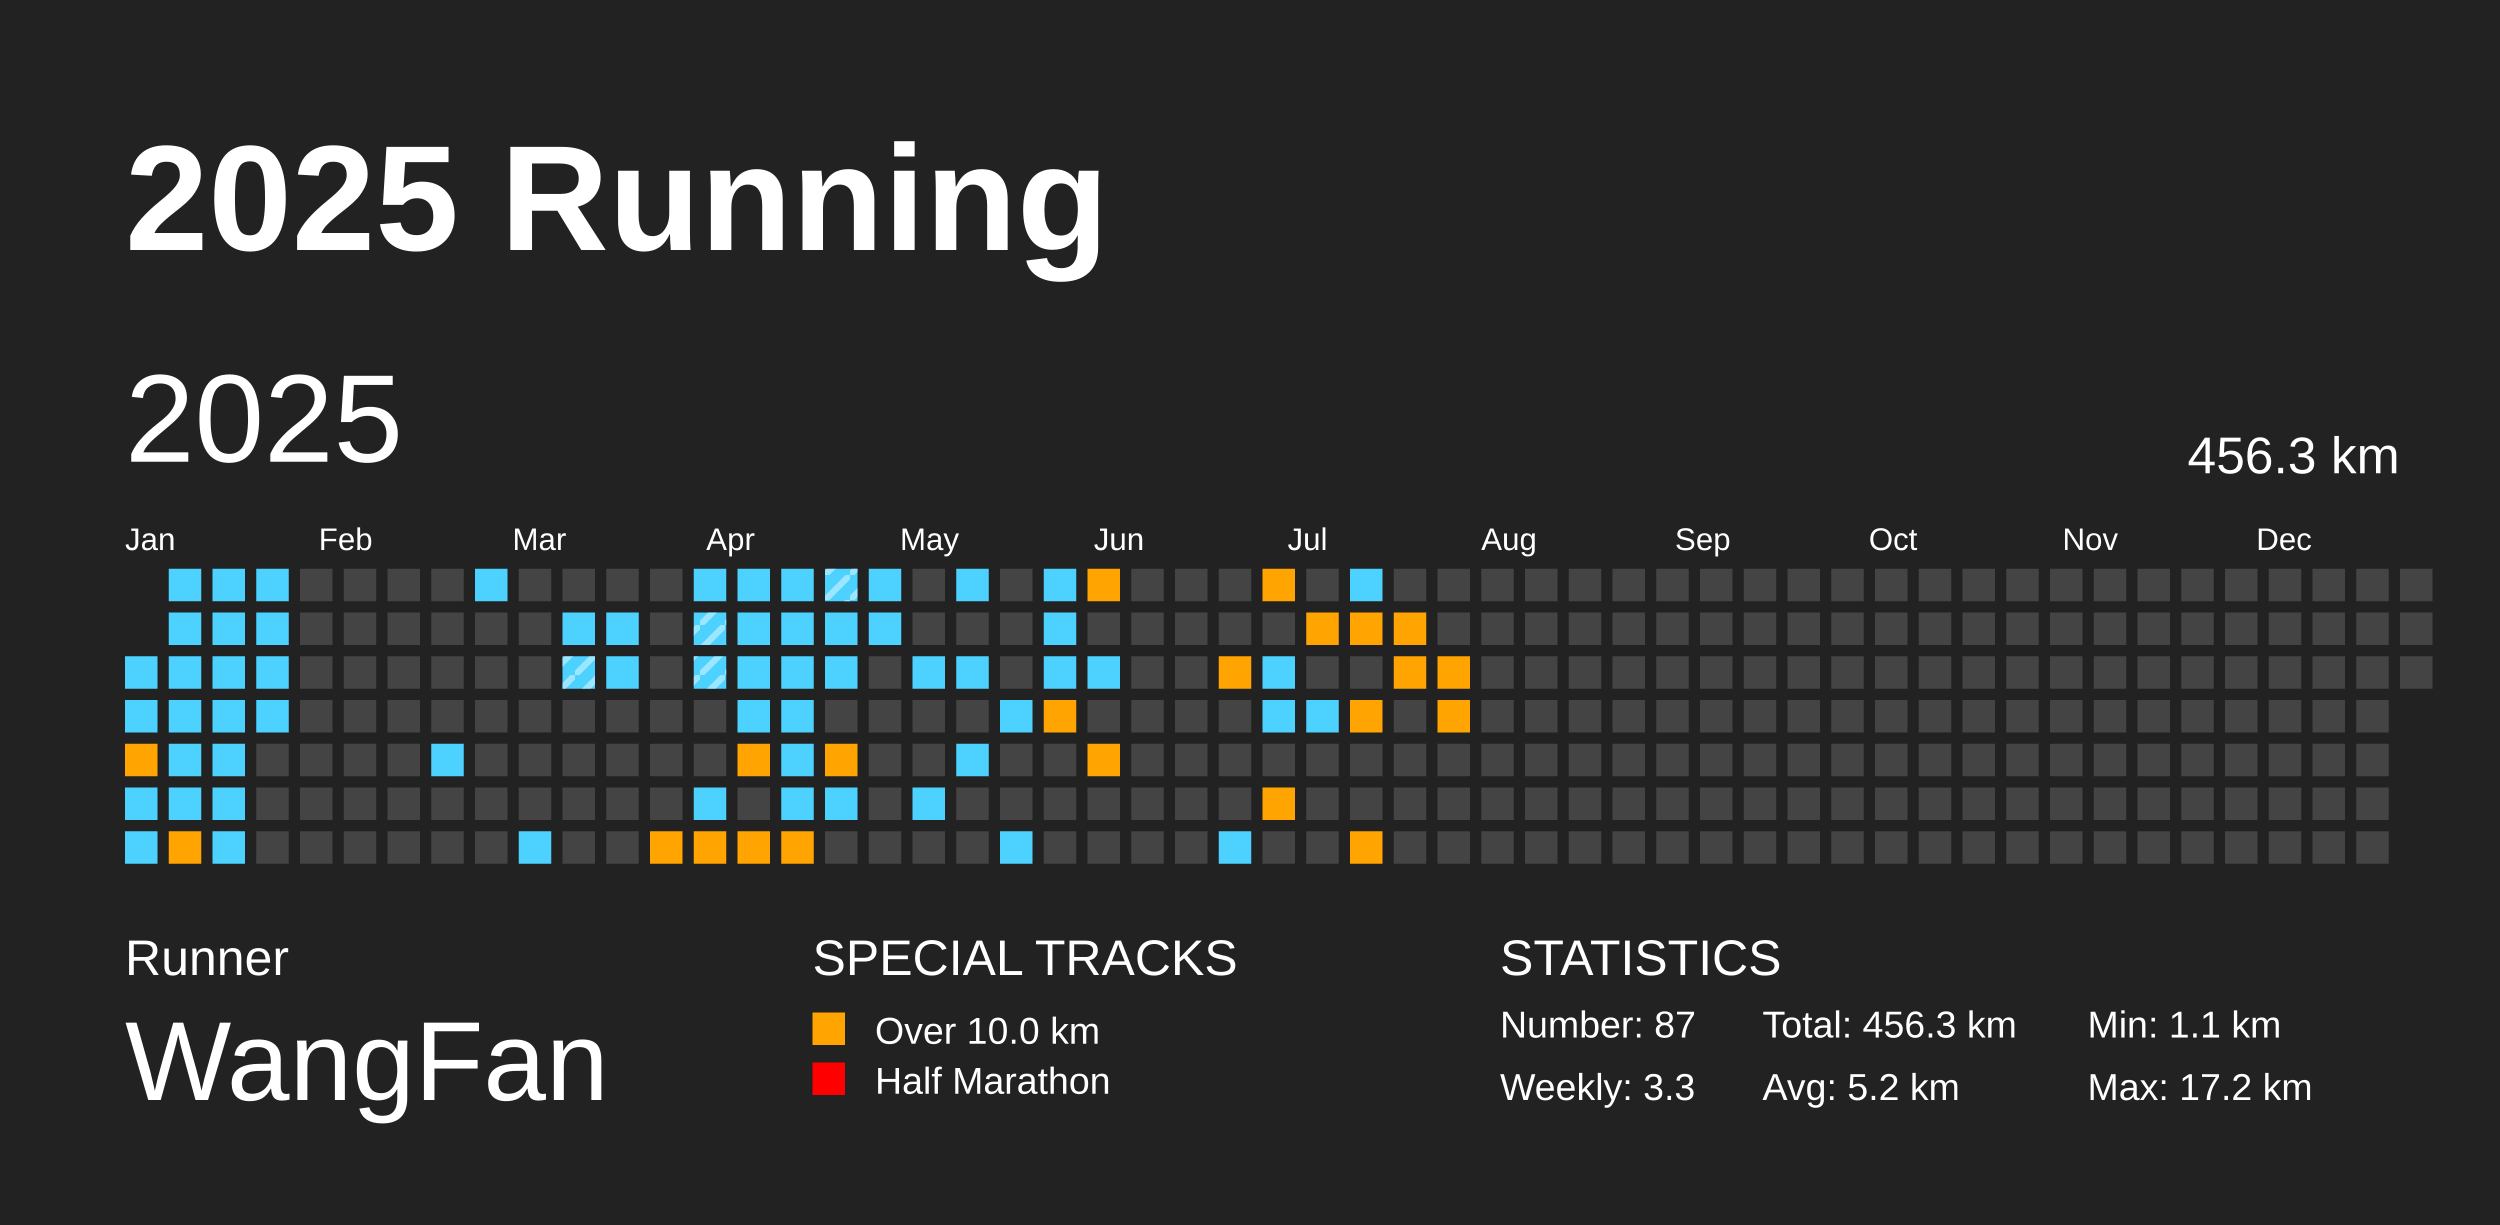
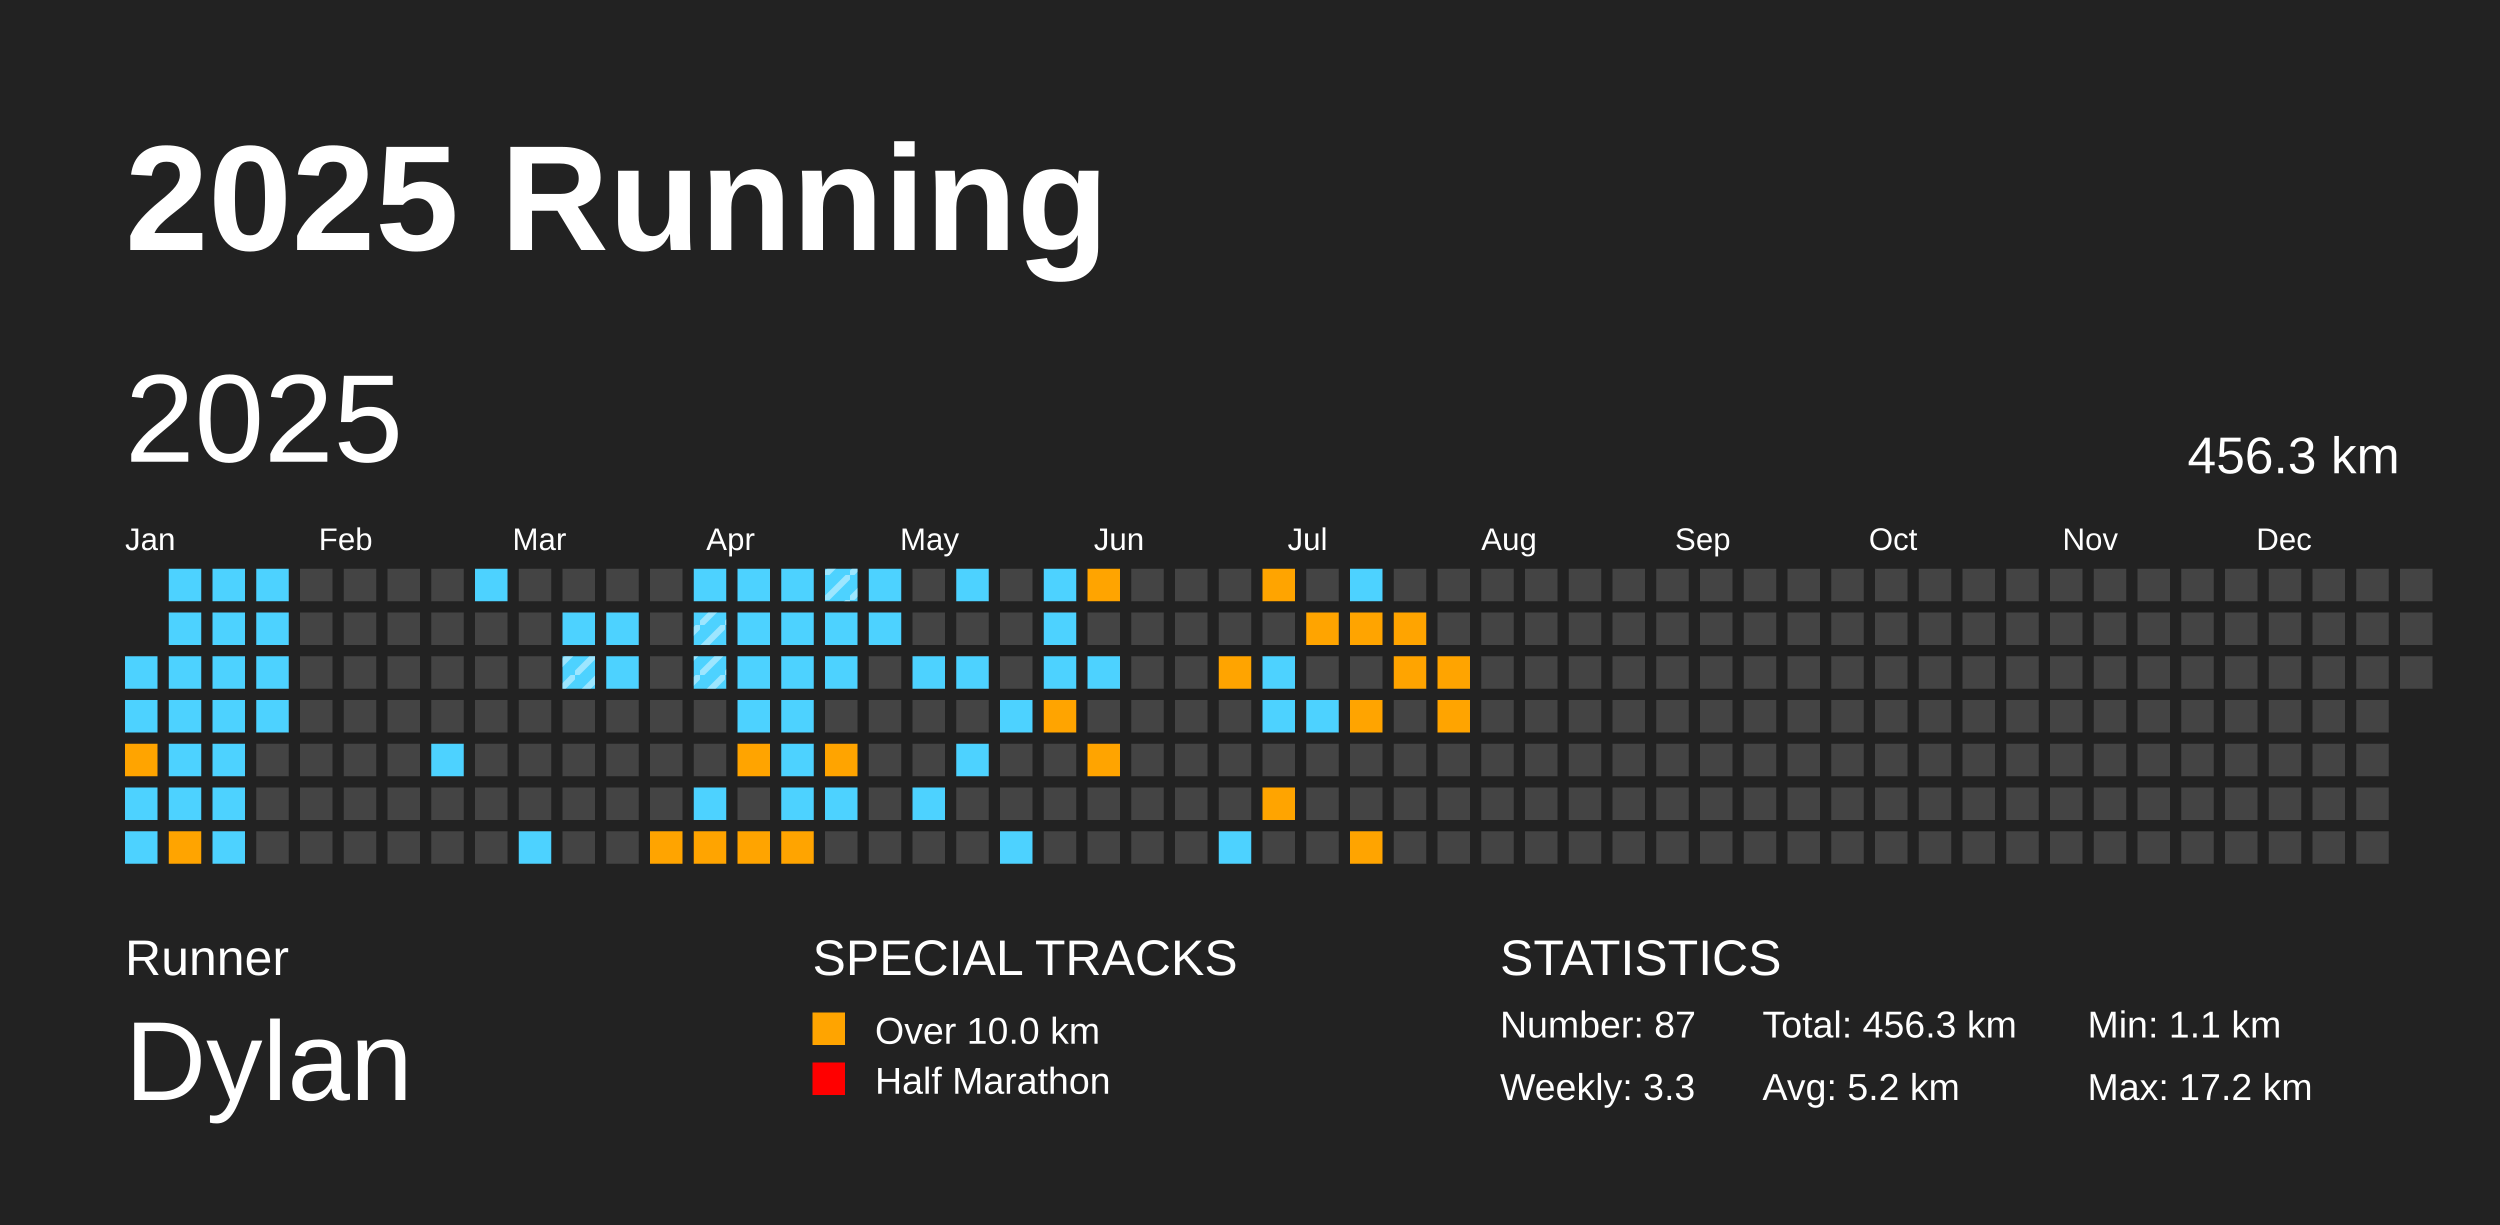
<svg xmlns="http://www.w3.org/2000/svg" baseProfile="full" height="98mm" version="1.1" viewBox="0,0,200,98" width="200mm">
  <defs>
    <pattern height="2" id="indoor-stripe" patternUnits="userSpaceOnUse" width="2">
      <line stroke="white" stroke-opacity="0.45" stroke-width="0.5" x1="0" x2="2" y1="2" y2="0" />
    </pattern>
  </defs>
  <rect fill="#222222" height="98" width="200" x="0" y="0" />
  <text fill="#FFFFFF" style="font-size:12px; font-family:Arial; font-weight:bold;" x="10" y="20">2025 Running</text>
  <text fill="#FFFFFF" style="font-size:4px; font-family:Arial" x="10" y="78">Runner</text>
-   <text fill="#FFFFFF" style="font-size:9px; font-family:Arial" x="10" y="88">WangFan</text>
+   <text fill="#FFFFFF" style="font-size:9px; font-family:Arial" x="10" y="88">Dylan</text>
  <text fill="#FFFFFF" style="font-size:4px; font-family:Arial" x="65" y="78">SPECIAL TRACKS</text>
  <rect fill="#ffa400" height="2.6" width="2.6" x="65" y="81" />
  <text fill="#FFFFFF" style="font-size:3px; font-family:Arial" x="70" y="83.5">Over 10.0 km</text>
  <rect fill="#ff0000" height="2.6" width="2.6" x="65" y="85" />
  <text fill="#FFFFFF" style="font-size:3px; font-family:Arial" x="70" y="87.5">Half Marathon</text>
  <text fill="#FFFFFF" style="font-size:4px; font-family:Arial" x="120" y="78">STATISTICS</text>
  <text fill="#FFFFFF" style="font-size:3px; font-family:Arial" x="120" y="83">Number: 87</text>
  <text fill="#FFFFFF" style="font-size:3px; font-family:Arial" x="120" y="88">Weekly: 3.3</text>
  <text fill="#FFFFFF" style="font-size:3px; font-family:Arial" x="141" y="83">Total: 456.3 km</text>
  <text fill="#FFFFFF" style="font-size:3px; font-family:Arial" x="141" y="88">Avg: 5.2 km</text>
  <text fill="#FFFFFF" style="font-size:3px; font-family:Arial" x="167" y="83">Min: 1.1 km</text>
  <text fill="#FFFFFF" style="font-size:3px; font-family:Arial" x="167" y="88">Max: 17.2 km</text>
  <text dominant-baseline="hanging" fill="#FFFFFF" style="font-size:10.0px; font-family:Arial;" x="10" y="30">2025</text>
  <text dominant-baseline="hanging" fill="#FFFFFF" style="font-size:4.125px; font-family:Arial;" x="175" y="35">456.3 km</text>
  <text fill="#FFFFFF" style="font-size:2.5px; font-family:Arial" x="10.0" y="44">Jan</text>
  <text fill="#FFFFFF" style="font-size:2.5px; font-family:Arial" x="25.5" y="44">Feb</text>
  <text fill="#FFFFFF" style="font-size:2.5px; font-family:Arial" x="41.0" y="44">Mar</text>
  <text fill="#FFFFFF" style="font-size:2.5px; font-family:Arial" x="56.5" y="44">Apr</text>
  <text fill="#FFFFFF" style="font-size:2.5px; font-family:Arial" x="72.0" y="44">May</text>
  <text fill="#FFFFFF" style="font-size:2.5px; font-family:Arial" x="87.5" y="44">Jun</text>
  <text fill="#FFFFFF" style="font-size:2.5px; font-family:Arial" x="103.0" y="44">Jul</text>
  <text fill="#FFFFFF" style="font-size:2.5px; font-family:Arial" x="118.5" y="44">Aug</text>
  <text fill="#FFFFFF" style="font-size:2.5px; font-family:Arial" x="134.0" y="44">Sep</text>
  <text fill="#FFFFFF" style="font-size:2.5px; font-family:Arial" x="149.5" y="44">Oct</text>
  <text fill="#FFFFFF" style="font-size:2.5px; font-family:Arial" x="165.0" y="44">Nov</text>
  <text fill="#FFFFFF" style="font-size:2.5px; font-family:Arial" x="180.5" y="44">Dec</text>
  <rect fill="#4DD2FF" height="2.6" width="2.6" x="10.0" y="52.5" />
  <rect fill="#4DD2FF" height="2.6" width="2.6" x="10.0" y="56.0" />
  <rect fill="#ffa400" height="2.6" width="2.6" x="10.0" y="59.5" />
  <rect fill="#4DD2FF" height="2.6" width="2.6" x="10.0" y="63.0" />
  <rect fill="#4DD2FF" height="2.6" width="2.6" x="10.0" y="66.5" />
  <rect fill="#4DD2FF" height="2.6" width="2.6" x="13.5" y="45.5" />
  <rect fill="#4DD2FF" height="2.6" width="2.6" x="13.5" y="49.0" />
  <rect fill="#4DD2FF" height="2.6" width="2.6" x="13.5" y="52.5" />
  <rect fill="#4DD2FF" height="2.6" width="2.6" x="13.5" y="56.0" />
  <rect fill="#4DD2FF" height="2.6" width="2.6" x="13.5" y="59.5" />
  <rect fill="#4DD2FF" height="2.6" width="2.6" x="13.5" y="63.0" />
  <rect fill="#ffa400" height="2.6" width="2.6" x="13.5" y="66.5" />
  <rect fill="#4DD2FF" height="2.6" width="2.6" x="17.0" y="45.5" />
  <rect fill="#4DD2FF" height="2.6" width="2.6" x="17.0" y="49.0" />
  <rect fill="#4DD2FF" height="2.6" width="2.6" x="17.0" y="52.5" />
  <rect fill="#4DD2FF" height="2.6" width="2.6" x="17.0" y="56.0" />
  <rect fill="#4DD2FF" height="2.6" width="2.6" x="17.0" y="59.5" />
  <rect fill="#4DD2FF" height="2.6" width="2.6" x="17.0" y="63.0" />
  <rect fill="#4DD2FF" height="2.6" width="2.6" x="17.0" y="66.5" />
  <rect fill="#4DD2FF" height="2.6" width="2.6" x="20.5" y="45.5" />
  <rect fill="#4DD2FF" height="2.6" width="2.6" x="20.5" y="49.0" />
  <rect fill="#4DD2FF" height="2.6" width="2.6" x="20.5" y="52.5" />
  <rect fill="#4DD2FF" height="2.6" width="2.6" x="20.5" y="56.0" />
  <rect fill="#444444" height="2.6" width="2.6" x="20.5" y="59.5" />
  <rect fill="#444444" height="2.6" width="2.6" x="20.5" y="63.0" />
  <rect fill="#444444" height="2.6" width="2.6" x="20.5" y="66.5" />
  <rect fill="#444444" height="2.6" width="2.6" x="24.0" y="45.5" />
  <rect fill="#444444" height="2.6" width="2.6" x="24.0" y="49.0" />
  <rect fill="#444444" height="2.6" width="2.6" x="24.0" y="52.5" />
  <rect fill="#444444" height="2.6" width="2.6" x="24.0" y="56.0" />
  <rect fill="#444444" height="2.6" width="2.6" x="24.0" y="59.5" />
  <rect fill="#444444" height="2.6" width="2.6" x="24.0" y="63.0" />
  <rect fill="#444444" height="2.6" width="2.6" x="24.0" y="66.5" />
  <rect fill="#444444" height="2.6" width="2.6" x="27.5" y="45.5" />
  <rect fill="#444444" height="2.6" width="2.6" x="27.5" y="49.0" />
  <rect fill="#444444" height="2.6" width="2.6" x="27.5" y="52.5" />
  <rect fill="#444444" height="2.6" width="2.6" x="27.5" y="56.0" />
  <rect fill="#444444" height="2.6" width="2.6" x="27.5" y="59.5" />
  <rect fill="#444444" height="2.6" width="2.6" x="27.5" y="63.0" />
  <rect fill="#444444" height="2.6" width="2.6" x="27.5" y="66.5" />
  <rect fill="#444444" height="2.6" width="2.6" x="31.0" y="45.5" />
  <rect fill="#444444" height="2.6" width="2.6" x="31.0" y="49.0" />
  <rect fill="#444444" height="2.6" width="2.6" x="31.0" y="52.5" />
  <rect fill="#444444" height="2.6" width="2.6" x="31.0" y="56.0" />
  <rect fill="#444444" height="2.6" width="2.6" x="31.0" y="59.5" />
  <rect fill="#444444" height="2.6" width="2.6" x="31.0" y="63.0" />
  <rect fill="#444444" height="2.6" width="2.6" x="31.0" y="66.5" />
  <rect fill="#444444" height="2.6" width="2.6" x="34.5" y="45.5" />
  <rect fill="#444444" height="2.6" width="2.6" x="34.5" y="49.0" />
  <rect fill="#444444" height="2.6" width="2.6" x="34.5" y="52.5" />
  <rect fill="#444444" height="2.6" width="2.6" x="34.5" y="56.0" />
  <rect fill="#4DD2FF" height="2.6" width="2.6" x="34.5" y="59.5" />
  <rect fill="#444444" height="2.6" width="2.6" x="34.5" y="63.0" />
  <rect fill="#444444" height="2.6" width="2.6" x="34.5" y="66.5" />
  <rect fill="#4DD2FF" height="2.6" width="2.6" x="38.0" y="45.5" />
  <rect fill="#444444" height="2.6" width="2.6" x="38.0" y="49.0" />
  <rect fill="#444444" height="2.6" width="2.6" x="38.0" y="52.5" />
  <rect fill="#444444" height="2.6" width="2.6" x="38.0" y="56.0" />
  <rect fill="#444444" height="2.6" width="2.6" x="38.0" y="59.5" />
  <rect fill="#444444" height="2.6" width="2.6" x="38.0" y="63.0" />
  <rect fill="#444444" height="2.6" width="2.6" x="38.0" y="66.5" />
  <rect fill="#444444" height="2.6" width="2.6" x="41.5" y="45.5" />
  <rect fill="#444444" height="2.6" width="2.6" x="41.5" y="49.0" />
  <rect fill="#444444" height="2.6" width="2.6" x="41.5" y="52.5" />
  <rect fill="#444444" height="2.6" width="2.6" x="41.5" y="56.0" />
  <rect fill="#444444" height="2.6" width="2.6" x="41.5" y="59.5" />
  <rect fill="#444444" height="2.6" width="2.6" x="41.5" y="63.0" />
  <rect fill="#4DD2FF" height="2.6" width="2.6" x="41.5" y="66.5" />
  <rect fill="#444444" height="2.6" width="2.6" x="45.0" y="45.5" />
  <rect fill="#4DD2FF" height="2.6" width="2.6" x="45.0" y="49.0" />
  <rect fill="#4DD2FF" height="2.6" width="2.6" x="45.0" y="52.5" />
  <rect fill="url(#indoor-stripe)" height="2.6" style="pointer-events: none;" width="2.6" x="45.0" y="52.5" />
  <rect fill="#444444" height="2.6" width="2.6" x="45.0" y="56.0" />
  <rect fill="#444444" height="2.6" width="2.6" x="45.0" y="59.5" />
  <rect fill="#444444" height="2.6" width="2.6" x="45.0" y="63.0" />
  <rect fill="#444444" height="2.6" width="2.6" x="45.0" y="66.5" />
  <rect fill="#444444" height="2.6" width="2.6" x="48.5" y="45.5" />
  <rect fill="#4DD2FF" height="2.6" width="2.6" x="48.5" y="49.0" />
  <rect fill="#4DD2FF" height="2.6" width="2.6" x="48.5" y="52.5" />
  <rect fill="#444444" height="2.6" width="2.6" x="48.5" y="56.0" />
  <rect fill="#444444" height="2.6" width="2.6" x="48.5" y="59.5" />
  <rect fill="#444444" height="2.6" width="2.6" x="48.5" y="63.0" />
  <rect fill="#444444" height="2.6" width="2.6" x="48.5" y="66.5" />
  <rect fill="#444444" height="2.6" width="2.6" x="52.0" y="45.5" />
  <rect fill="#444444" height="2.6" width="2.6" x="52.0" y="49.0" />
  <rect fill="#444444" height="2.6" width="2.6" x="52.0" y="52.5" />
  <rect fill="#444444" height="2.6" width="2.6" x="52.0" y="56.0" />
  <rect fill="#444444" height="2.6" width="2.6" x="52.0" y="59.5" />
  <rect fill="#444444" height="2.6" width="2.6" x="52.0" y="63.0" />
  <rect fill="#ffa400" height="2.6" width="2.6" x="52.0" y="66.5" />
  <rect fill="#4DD2FF" height="2.6" width="2.6" x="55.5" y="45.5" />
  <rect fill="#4DD2FF" height="2.6" width="2.6" x="55.5" y="49.0" />
  <rect fill="url(#indoor-stripe)" height="2.6" style="pointer-events: none;" width="2.6" x="55.5" y="49.0" />
  <rect fill="#4DD2FF" height="2.6" width="2.6" x="55.5" y="52.5" />
  <rect fill="url(#indoor-stripe)" height="2.6" style="pointer-events: none;" width="2.6" x="55.5" y="52.5" />
  <rect fill="#444444" height="2.6" width="2.6" x="55.5" y="56.0" />
  <rect fill="#444444" height="2.6" width="2.6" x="55.5" y="59.5" />
  <rect fill="#4DD2FF" height="2.6" width="2.6" x="55.5" y="63.0" />
  <rect fill="#ffa400" height="2.6" width="2.6" x="55.5" y="66.5" />
  <rect fill="#4DD2FF" height="2.6" width="2.6" x="59.0" y="45.5" />
  <rect fill="#4DD2FF" height="2.6" width="2.6" x="59.0" y="49.0" />
  <rect fill="#4DD2FF" height="2.6" width="2.6" x="59.0" y="52.5" />
  <rect fill="#4DD2FF" height="2.6" width="2.6" x="59.0" y="56.0" />
  <rect fill="#ffa400" height="2.6" width="2.6" x="59.0" y="59.5" />
  <rect fill="#444444" height="2.6" width="2.6" x="59.0" y="63.0" />
  <rect fill="#ffa400" height="2.6" width="2.6" x="59.0" y="66.5" />
  <rect fill="#4DD2FF" height="2.6" width="2.6" x="62.5" y="45.5" />
  <rect fill="#4DD2FF" height="2.6" width="2.6" x="62.5" y="49.0" />
  <rect fill="#4DD2FF" height="2.6" width="2.6" x="62.5" y="52.5" />
  <rect fill="#4DD2FF" height="2.6" width="2.6" x="62.5" y="56.0" />
  <rect fill="#4DD2FF" height="2.6" width="2.6" x="62.5" y="59.5" />
  <rect fill="#4DD2FF" height="2.6" width="2.6" x="62.5" y="63.0" />
  <rect fill="#ffa400" height="2.6" width="2.6" x="62.5" y="66.5" />
  <rect fill="#4DD2FF" height="2.6" width="2.6" x="66.0" y="45.5" />
  <rect fill="url(#indoor-stripe)" height="2.6" style="pointer-events: none;" width="2.6" x="66.0" y="45.5" />
  <rect fill="#4DD2FF" height="2.6" width="2.6" x="66.0" y="49.0" />
  <rect fill="#4DD2FF" height="2.6" width="2.6" x="66.0" y="52.5" />
  <rect fill="#444444" height="2.6" width="2.6" x="66.0" y="56.0" />
  <rect fill="#ffa400" height="2.6" width="2.6" x="66.0" y="59.5" />
  <rect fill="#4DD2FF" height="2.6" width="2.6" x="66.0" y="63.0" />
  <rect fill="#444444" height="2.6" width="2.6" x="66.0" y="66.5" />
  <rect fill="#4DD2FF" height="2.6" width="2.6" x="69.5" y="45.5" />
  <rect fill="#4DD2FF" height="2.6" width="2.6" x="69.5" y="49.0" />
  <rect fill="#444444" height="2.6" width="2.6" x="69.5" y="52.5" />
  <rect fill="#444444" height="2.6" width="2.6" x="69.5" y="56.0" />
  <rect fill="#444444" height="2.6" width="2.6" x="69.5" y="59.5" />
  <rect fill="#444444" height="2.6" width="2.6" x="69.5" y="63.0" />
  <rect fill="#444444" height="2.6" width="2.6" x="69.5" y="66.5" />
  <rect fill="#444444" height="2.6" width="2.6" x="73.0" y="45.5" />
  <rect fill="#444444" height="2.6" width="2.6" x="73.0" y="49.0" />
  <rect fill="#4DD2FF" height="2.6" width="2.6" x="73.0" y="52.5" />
  <rect fill="#444444" height="2.6" width="2.6" x="73.0" y="56.0" />
  <rect fill="#444444" height="2.6" width="2.6" x="73.0" y="59.5" />
  <rect fill="#4DD2FF" height="2.6" width="2.6" x="73.0" y="63.0" />
  <rect fill="#444444" height="2.6" width="2.6" x="73.0" y="66.5" />
  <rect fill="#4DD2FF" height="2.6" width="2.6" x="76.5" y="45.5" />
  <rect fill="#444444" height="2.6" width="2.6" x="76.5" y="49.0" />
  <rect fill="#4DD2FF" height="2.6" width="2.6" x="76.5" y="52.5" />
  <rect fill="#444444" height="2.6" width="2.6" x="76.5" y="56.0" />
  <rect fill="#4DD2FF" height="2.6" width="2.6" x="76.5" y="59.5" />
  <rect fill="#444444" height="2.6" width="2.6" x="76.5" y="63.0" />
  <rect fill="#444444" height="2.6" width="2.6" x="76.5" y="66.5" />
  <rect fill="#444444" height="2.6" width="2.6" x="80.0" y="45.5" />
  <rect fill="#444444" height="2.6" width="2.6" x="80.0" y="49.0" />
  <rect fill="#444444" height="2.6" width="2.6" x="80.0" y="52.5" />
  <rect fill="#4DD2FF" height="2.6" width="2.6" x="80.0" y="56.0" />
  <rect fill="#444444" height="2.6" width="2.6" x="80.0" y="59.5" />
  <rect fill="#444444" height="2.6" width="2.6" x="80.0" y="63.0" />
  <rect fill="#4DD2FF" height="2.6" width="2.6" x="80.0" y="66.5" />
  <rect fill="#4DD2FF" height="2.6" width="2.6" x="83.5" y="45.5" />
  <rect fill="#4DD2FF" height="2.6" width="2.6" x="83.5" y="49.0" />
  <rect fill="#4DD2FF" height="2.6" width="2.6" x="83.5" y="52.5" />
  <rect fill="#ffa400" height="2.6" width="2.6" x="83.5" y="56.0" />
  <rect fill="#444444" height="2.6" width="2.6" x="83.5" y="59.5" />
  <rect fill="#444444" height="2.6" width="2.6" x="83.5" y="63.0" />
  <rect fill="#444444" height="2.6" width="2.6" x="83.5" y="66.5" />
  <rect fill="#ffa400" height="2.6" width="2.6" x="87.0" y="45.5" />
  <rect fill="#444444" height="2.6" width="2.6" x="87.0" y="49.0" />
  <rect fill="#4DD2FF" height="2.6" width="2.6" x="87.0" y="52.5" />
  <rect fill="#444444" height="2.6" width="2.6" x="87.0" y="56.0" />
  <rect fill="#ffa400" height="2.6" width="2.6" x="87.0" y="59.5" />
  <rect fill="#444444" height="2.6" width="2.6" x="87.0" y="63.0" />
  <rect fill="#444444" height="2.6" width="2.6" x="87.0" y="66.5" />
  <rect fill="#444444" height="2.6" width="2.6" x="90.5" y="45.5" />
  <rect fill="#444444" height="2.6" width="2.6" x="90.5" y="49.0" />
  <rect fill="#444444" height="2.6" width="2.6" x="90.5" y="52.5" />
  <rect fill="#444444" height="2.6" width="2.6" x="90.5" y="56.0" />
  <rect fill="#444444" height="2.6" width="2.6" x="90.5" y="59.5" />
  <rect fill="#444444" height="2.6" width="2.6" x="90.5" y="63.0" />
  <rect fill="#444444" height="2.6" width="2.6" x="90.5" y="66.5" />
  <rect fill="#444444" height="2.6" width="2.6" x="94.0" y="45.5" />
  <rect fill="#444444" height="2.6" width="2.6" x="94.0" y="49.0" />
  <rect fill="#444444" height="2.6" width="2.6" x="94.0" y="52.5" />
  <rect fill="#444444" height="2.6" width="2.6" x="94.0" y="56.0" />
  <rect fill="#444444" height="2.6" width="2.6" x="94.0" y="59.5" />
  <rect fill="#444444" height="2.6" width="2.6" x="94.0" y="63.0" />
  <rect fill="#444444" height="2.6" width="2.6" x="94.0" y="66.5" />
  <rect fill="#444444" height="2.6" width="2.6" x="97.5" y="45.5" />
  <rect fill="#444444" height="2.6" width="2.6" x="97.5" y="49.0" />
  <rect fill="#ffa400" height="2.6" width="2.6" x="97.5" y="52.5" />
  <rect fill="#444444" height="2.6" width="2.6" x="97.5" y="56.0" />
  <rect fill="#444444" height="2.6" width="2.6" x="97.5" y="59.5" />
  <rect fill="#444444" height="2.6" width="2.6" x="97.5" y="63.0" />
  <rect fill="#4DD2FF" height="2.6" width="2.6" x="97.5" y="66.5" />
  <rect fill="#ffa400" height="2.6" width="2.6" x="101.0" y="45.5" />
  <rect fill="#444444" height="2.6" width="2.6" x="101.0" y="49.0" />
  <rect fill="#4DD2FF" height="2.6" width="2.6" x="101.0" y="52.5" />
  <rect fill="#4DD2FF" height="2.6" width="2.6" x="101.0" y="56.0" />
  <rect fill="#444444" height="2.6" width="2.6" x="101.0" y="59.5" />
  <rect fill="#ffa400" height="2.6" width="2.6" x="101.0" y="63.0" />
  <rect fill="#444444" height="2.6" width="2.6" x="101.0" y="66.5" />
  <rect fill="#444444" height="2.6" width="2.6" x="104.5" y="45.5" />
  <rect fill="#ffa400" height="2.6" width="2.6" x="104.5" y="49.0" />
  <rect fill="#444444" height="2.6" width="2.6" x="104.5" y="52.5" />
  <rect fill="#4DD2FF" height="2.6" width="2.6" x="104.5" y="56.0" />
  <rect fill="#444444" height="2.6" width="2.6" x="104.5" y="59.5" />
  <rect fill="#444444" height="2.6" width="2.6" x="104.5" y="63.0" />
  <rect fill="#444444" height="2.6" width="2.6" x="104.5" y="66.5" />
  <rect fill="#4DD2FF" height="2.6" width="2.6" x="108.0" y="45.5" />
  <rect fill="#ffa400" height="2.6" width="2.6" x="108.0" y="49.0" />
  <rect fill="#444444" height="2.6" width="2.6" x="108.0" y="52.5" />
  <rect fill="#ffa400" height="2.6" width="2.6" x="108.0" y="56.0" />
  <rect fill="#444444" height="2.6" width="2.6" x="108.0" y="59.5" />
  <rect fill="#444444" height="2.6" width="2.6" x="108.0" y="63.0" />
  <rect fill="#ffa400" height="2.6" width="2.6" x="108.0" y="66.5" />
  <rect fill="#444444" height="2.6" width="2.6" x="111.5" y="45.5" />
  <rect fill="#ffa400" height="2.6" width="2.6" x="111.5" y="49.0" />
  <rect fill="#ffa400" height="2.6" width="2.6" x="111.5" y="52.5" />
  <rect fill="#444444" height="2.6" width="2.6" x="111.5" y="56.0" />
  <rect fill="#444444" height="2.6" width="2.6" x="111.5" y="59.5" />
  <rect fill="#444444" height="2.6" width="2.6" x="111.5" y="63.0" />
  <rect fill="#444444" height="2.6" width="2.6" x="111.5" y="66.5" />
  <rect fill="#444444" height="2.6" width="2.6" x="115.0" y="45.5" />
  <rect fill="#444444" height="2.6" width="2.6" x="115.0" y="49.0" />
  <rect fill="#ffa400" height="2.6" width="2.6" x="115.0" y="52.5" />
  <rect fill="#ffa400" height="2.6" width="2.6" x="115.0" y="56.0" />
  <rect fill="#444444" height="2.6" width="2.6" x="115.0" y="59.5" />
  <rect fill="#444444" height="2.6" width="2.6" x="115.0" y="63.0" />
  <rect fill="#444444" height="2.6" width="2.6" x="115.0" y="66.5" />
  <rect fill="#444444" height="2.6" width="2.6" x="118.5" y="45.5" />
  <rect fill="#444444" height="2.6" width="2.6" x="118.5" y="49.0" />
  <rect fill="#444444" height="2.6" width="2.6" x="118.5" y="52.5" />
  <rect fill="#444444" height="2.6" width="2.6" x="118.5" y="56.0" />
  <rect fill="#444444" height="2.6" width="2.6" x="118.5" y="59.5" />
  <rect fill="#444444" height="2.6" width="2.6" x="118.5" y="63.0" />
  <rect fill="#444444" height="2.6" width="2.6" x="118.5" y="66.5" />
  <rect fill="#444444" height="2.6" width="2.6" x="122.0" y="45.5" />
  <rect fill="#444444" height="2.6" width="2.6" x="122.0" y="49.0" />
  <rect fill="#444444" height="2.6" width="2.6" x="122.0" y="52.5" />
  <rect fill="#444444" height="2.6" width="2.6" x="122.0" y="56.0" />
  <rect fill="#444444" height="2.6" width="2.6" x="122.0" y="59.5" />
  <rect fill="#444444" height="2.6" width="2.6" x="122.0" y="63.0" />
  <rect fill="#444444" height="2.6" width="2.6" x="122.0" y="66.5" />
  <rect fill="#444444" height="2.6" width="2.6" x="125.5" y="45.5" />
  <rect fill="#444444" height="2.6" width="2.6" x="125.5" y="49.0" />
  <rect fill="#444444" height="2.6" width="2.6" x="125.5" y="52.5" />
  <rect fill="#444444" height="2.6" width="2.6" x="125.5" y="56.0" />
  <rect fill="#444444" height="2.6" width="2.6" x="125.5" y="59.5" />
  <rect fill="#444444" height="2.6" width="2.6" x="125.5" y="63.0" />
  <rect fill="#444444" height="2.6" width="2.6" x="125.5" y="66.5" />
  <rect fill="#444444" height="2.6" width="2.6" x="129.0" y="45.5" />
  <rect fill="#444444" height="2.6" width="2.6" x="129.0" y="49.0" />
  <rect fill="#444444" height="2.6" width="2.6" x="129.0" y="52.5" />
  <rect fill="#444444" height="2.6" width="2.6" x="129.0" y="56.0" />
  <rect fill="#444444" height="2.6" width="2.6" x="129.0" y="59.5" />
  <rect fill="#444444" height="2.6" width="2.6" x="129.0" y="63.0" />
  <rect fill="#444444" height="2.6" width="2.6" x="129.0" y="66.5" />
  <rect fill="#444444" height="2.6" width="2.6" x="132.5" y="45.5" />
  <rect fill="#444444" height="2.6" width="2.6" x="132.5" y="49.0" />
  <rect fill="#444444" height="2.6" width="2.6" x="132.5" y="52.5" />
  <rect fill="#444444" height="2.6" width="2.6" x="132.5" y="56.0" />
  <rect fill="#444444" height="2.6" width="2.6" x="132.5" y="59.5" />
  <rect fill="#444444" height="2.6" width="2.6" x="132.5" y="63.0" />
  <rect fill="#444444" height="2.6" width="2.6" x="132.5" y="66.5" />
  <rect fill="#444444" height="2.6" width="2.6" x="136.0" y="45.5" />
  <rect fill="#444444" height="2.6" width="2.6" x="136.0" y="49.0" />
  <rect fill="#444444" height="2.6" width="2.6" x="136.0" y="52.5" />
  <rect fill="#444444" height="2.6" width="2.6" x="136.0" y="56.0" />
  <rect fill="#444444" height="2.6" width="2.6" x="136.0" y="59.5" />
  <rect fill="#444444" height="2.6" width="2.6" x="136.0" y="63.0" />
  <rect fill="#444444" height="2.6" width="2.6" x="136.0" y="66.5" />
  <rect fill="#444444" height="2.6" width="2.6" x="139.5" y="45.5" />
  <rect fill="#444444" height="2.6" width="2.6" x="139.5" y="49.0" />
  <rect fill="#444444" height="2.6" width="2.6" x="139.5" y="52.5" />
  <rect fill="#444444" height="2.6" width="2.6" x="139.5" y="56.0" />
  <rect fill="#444444" height="2.6" width="2.6" x="139.5" y="59.5" />
  <rect fill="#444444" height="2.6" width="2.6" x="139.5" y="63.0" />
  <rect fill="#444444" height="2.6" width="2.6" x="139.5" y="66.5" />
  <rect fill="#444444" height="2.6" width="2.6" x="143.0" y="45.5" />
  <rect fill="#444444" height="2.6" width="2.6" x="143.0" y="49.0" />
  <rect fill="#444444" height="2.6" width="2.6" x="143.0" y="52.5" />
  <rect fill="#444444" height="2.6" width="2.6" x="143.0" y="56.0" />
  <rect fill="#444444" height="2.6" width="2.6" x="143.0" y="59.5" />
  <rect fill="#444444" height="2.6" width="2.6" x="143.0" y="63.0" />
  <rect fill="#444444" height="2.6" width="2.6" x="143.0" y="66.5" />
  <rect fill="#444444" height="2.6" width="2.6" x="146.5" y="45.5" />
  <rect fill="#444444" height="2.6" width="2.6" x="146.5" y="49.0" />
  <rect fill="#444444" height="2.6" width="2.6" x="146.5" y="52.5" />
  <rect fill="#444444" height="2.6" width="2.6" x="146.5" y="56.0" />
  <rect fill="#444444" height="2.6" width="2.6" x="146.5" y="59.5" />
  <rect fill="#444444" height="2.6" width="2.6" x="146.5" y="63.0" />
  <rect fill="#444444" height="2.6" width="2.6" x="146.5" y="66.5" />
  <rect fill="#444444" height="2.6" width="2.6" x="150.0" y="45.5" />
  <rect fill="#444444" height="2.6" width="2.6" x="150.0" y="49.0" />
  <rect fill="#444444" height="2.6" width="2.6" x="150.0" y="52.5" />
  <rect fill="#444444" height="2.6" width="2.6" x="150.0" y="56.0" />
  <rect fill="#444444" height="2.6" width="2.6" x="150.0" y="59.5" />
  <rect fill="#444444" height="2.6" width="2.6" x="150.0" y="63.0" />
  <rect fill="#444444" height="2.6" width="2.6" x="150.0" y="66.5" />
  <rect fill="#444444" height="2.6" width="2.6" x="153.5" y="45.5" />
  <rect fill="#444444" height="2.6" width="2.6" x="153.5" y="49.0" />
  <rect fill="#444444" height="2.6" width="2.6" x="153.5" y="52.5" />
  <rect fill="#444444" height="2.6" width="2.6" x="153.5" y="56.0" />
  <rect fill="#444444" height="2.6" width="2.6" x="153.5" y="59.5" />
  <rect fill="#444444" height="2.6" width="2.6" x="153.5" y="63.0" />
  <rect fill="#444444" height="2.6" width="2.6" x="153.5" y="66.5" />
  <rect fill="#444444" height="2.6" width="2.6" x="157.0" y="45.5" />
  <rect fill="#444444" height="2.6" width="2.6" x="157.0" y="49.0" />
  <rect fill="#444444" height="2.6" width="2.6" x="157.0" y="52.5" />
  <rect fill="#444444" height="2.6" width="2.6" x="157.0" y="56.0" />
  <rect fill="#444444" height="2.6" width="2.6" x="157.0" y="59.5" />
  <rect fill="#444444" height="2.6" width="2.6" x="157.0" y="63.0" />
  <rect fill="#444444" height="2.6" width="2.6" x="157.0" y="66.5" />
  <rect fill="#444444" height="2.6" width="2.6" x="160.5" y="45.5" />
  <rect fill="#444444" height="2.6" width="2.6" x="160.5" y="49.0" />
  <rect fill="#444444" height="2.6" width="2.6" x="160.5" y="52.5" />
  <rect fill="#444444" height="2.6" width="2.6" x="160.5" y="56.0" />
  <rect fill="#444444" height="2.6" width="2.6" x="160.5" y="59.5" />
  <rect fill="#444444" height="2.6" width="2.6" x="160.5" y="63.0" />
  <rect fill="#444444" height="2.6" width="2.6" x="160.5" y="66.5" />
  <rect fill="#444444" height="2.6" width="2.6" x="164.0" y="45.5" />
  <rect fill="#444444" height="2.6" width="2.6" x="164.0" y="49.0" />
  <rect fill="#444444" height="2.6" width="2.6" x="164.0" y="52.5" />
  <rect fill="#444444" height="2.6" width="2.6" x="164.0" y="56.0" />
  <rect fill="#444444" height="2.6" width="2.6" x="164.0" y="59.5" />
  <rect fill="#444444" height="2.6" width="2.6" x="164.0" y="63.0" />
  <rect fill="#444444" height="2.6" width="2.6" x="164.0" y="66.5" />
  <rect fill="#444444" height="2.6" width="2.6" x="167.5" y="45.5" />
  <rect fill="#444444" height="2.6" width="2.6" x="167.5" y="49.0" />
  <rect fill="#444444" height="2.6" width="2.6" x="167.5" y="52.5" />
  <rect fill="#444444" height="2.6" width="2.6" x="167.5" y="56.0" />
  <rect fill="#444444" height="2.6" width="2.6" x="167.5" y="59.5" />
  <rect fill="#444444" height="2.6" width="2.6" x="167.5" y="63.0" />
  <rect fill="#444444" height="2.6" width="2.6" x="167.5" y="66.5" />
  <rect fill="#444444" height="2.6" width="2.6" x="171.0" y="45.5" />
  <rect fill="#444444" height="2.6" width="2.6" x="171.0" y="49.0" />
  <rect fill="#444444" height="2.6" width="2.6" x="171.0" y="52.5" />
  <rect fill="#444444" height="2.6" width="2.6" x="171.0" y="56.0" />
  <rect fill="#444444" height="2.6" width="2.6" x="171.0" y="59.5" />
  <rect fill="#444444" height="2.6" width="2.6" x="171.0" y="63.0" />
  <rect fill="#444444" height="2.6" width="2.6" x="171.0" y="66.5" />
  <rect fill="#444444" height="2.6" width="2.6" x="174.5" y="45.5" />
  <rect fill="#444444" height="2.6" width="2.6" x="174.5" y="49.0" />
  <rect fill="#444444" height="2.6" width="2.6" x="174.5" y="52.5" />
  <rect fill="#444444" height="2.6" width="2.6" x="174.5" y="56.0" />
  <rect fill="#444444" height="2.6" width="2.6" x="174.5" y="59.5" />
  <rect fill="#444444" height="2.6" width="2.6" x="174.5" y="63.0" />
  <rect fill="#444444" height="2.6" width="2.6" x="174.5" y="66.5" />
  <rect fill="#444444" height="2.6" width="2.6" x="178.0" y="45.5" />
  <rect fill="#444444" height="2.6" width="2.6" x="178.0" y="49.0" />
  <rect fill="#444444" height="2.6" width="2.6" x="178.0" y="52.5" />
  <rect fill="#444444" height="2.6" width="2.6" x="178.0" y="56.0" />
  <rect fill="#444444" height="2.6" width="2.6" x="178.0" y="59.5" />
  <rect fill="#444444" height="2.6" width="2.6" x="178.0" y="63.0" />
  <rect fill="#444444" height="2.6" width="2.6" x="178.0" y="66.5" />
  <rect fill="#444444" height="2.6" width="2.6" x="181.5" y="45.5" />
  <rect fill="#444444" height="2.6" width="2.6" x="181.5" y="49.0" />
  <rect fill="#444444" height="2.6" width="2.6" x="181.5" y="52.5" />
  <rect fill="#444444" height="2.6" width="2.6" x="181.5" y="56.0" />
  <rect fill="#444444" height="2.6" width="2.6" x="181.5" y="59.5" />
  <rect fill="#444444" height="2.6" width="2.6" x="181.5" y="63.0" />
  <rect fill="#444444" height="2.6" width="2.6" x="181.5" y="66.5" />
  <rect fill="#444444" height="2.6" width="2.6" x="185.0" y="45.5" />
  <rect fill="#444444" height="2.6" width="2.6" x="185.0" y="49.0" />
  <rect fill="#444444" height="2.6" width="2.6" x="185.0" y="52.5" />
  <rect fill="#444444" height="2.6" width="2.6" x="185.0" y="56.0" />
  <rect fill="#444444" height="2.6" width="2.6" x="185.0" y="59.5" />
  <rect fill="#444444" height="2.6" width="2.6" x="185.0" y="63.0" />
  <rect fill="#444444" height="2.6" width="2.6" x="185.0" y="66.5" />
  <rect fill="#444444" height="2.6" width="2.6" x="188.5" y="45.5" />
  <rect fill="#444444" height="2.6" width="2.6" x="188.5" y="49.0" />
  <rect fill="#444444" height="2.6" width="2.6" x="188.5" y="52.5" />
  <rect fill="#444444" height="2.6" width="2.6" x="188.5" y="56.0" />
  <rect fill="#444444" height="2.6" width="2.6" x="188.5" y="59.5" />
  <rect fill="#444444" height="2.6" width="2.6" x="188.5" y="63.0" />
  <rect fill="#444444" height="2.6" width="2.6" x="188.5" y="66.5" />
  <rect fill="#444444" height="2.6" width="2.6" x="192.0" y="45.5" />
  <rect fill="#444444" height="2.6" width="2.6" x="192.0" y="49.0" />
  <rect fill="#444444" height="2.6" width="2.6" x="192.0" y="52.5" />
</svg>
